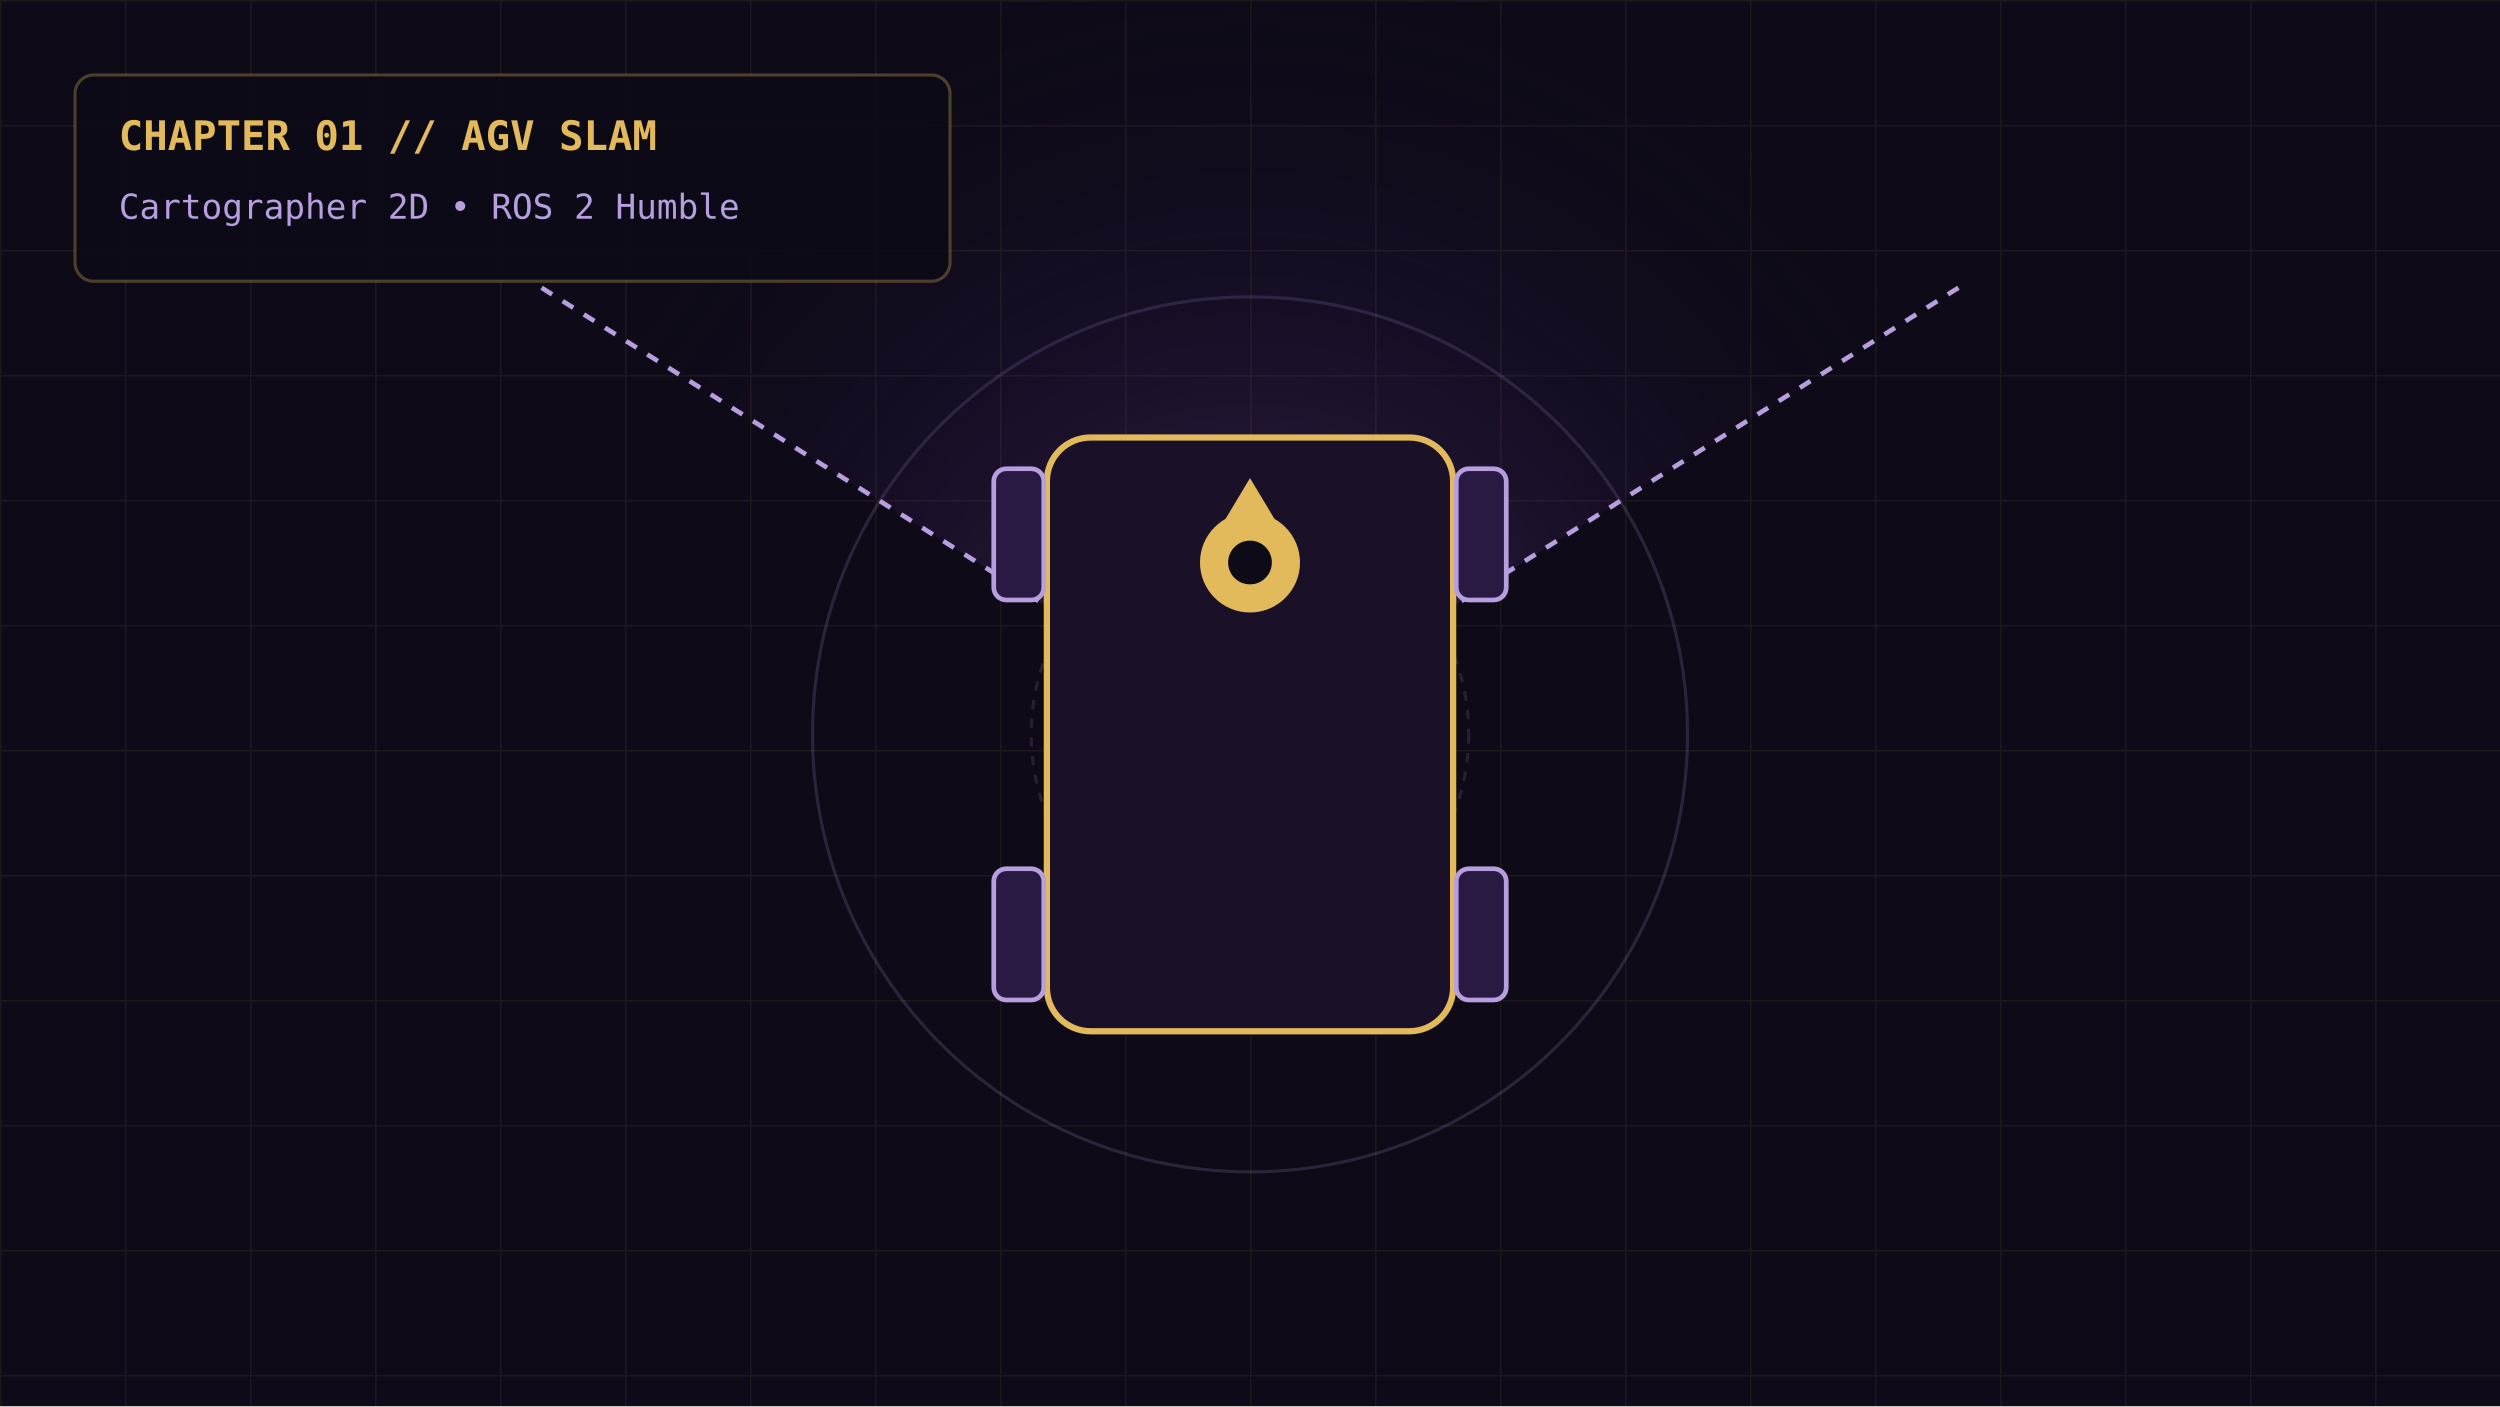
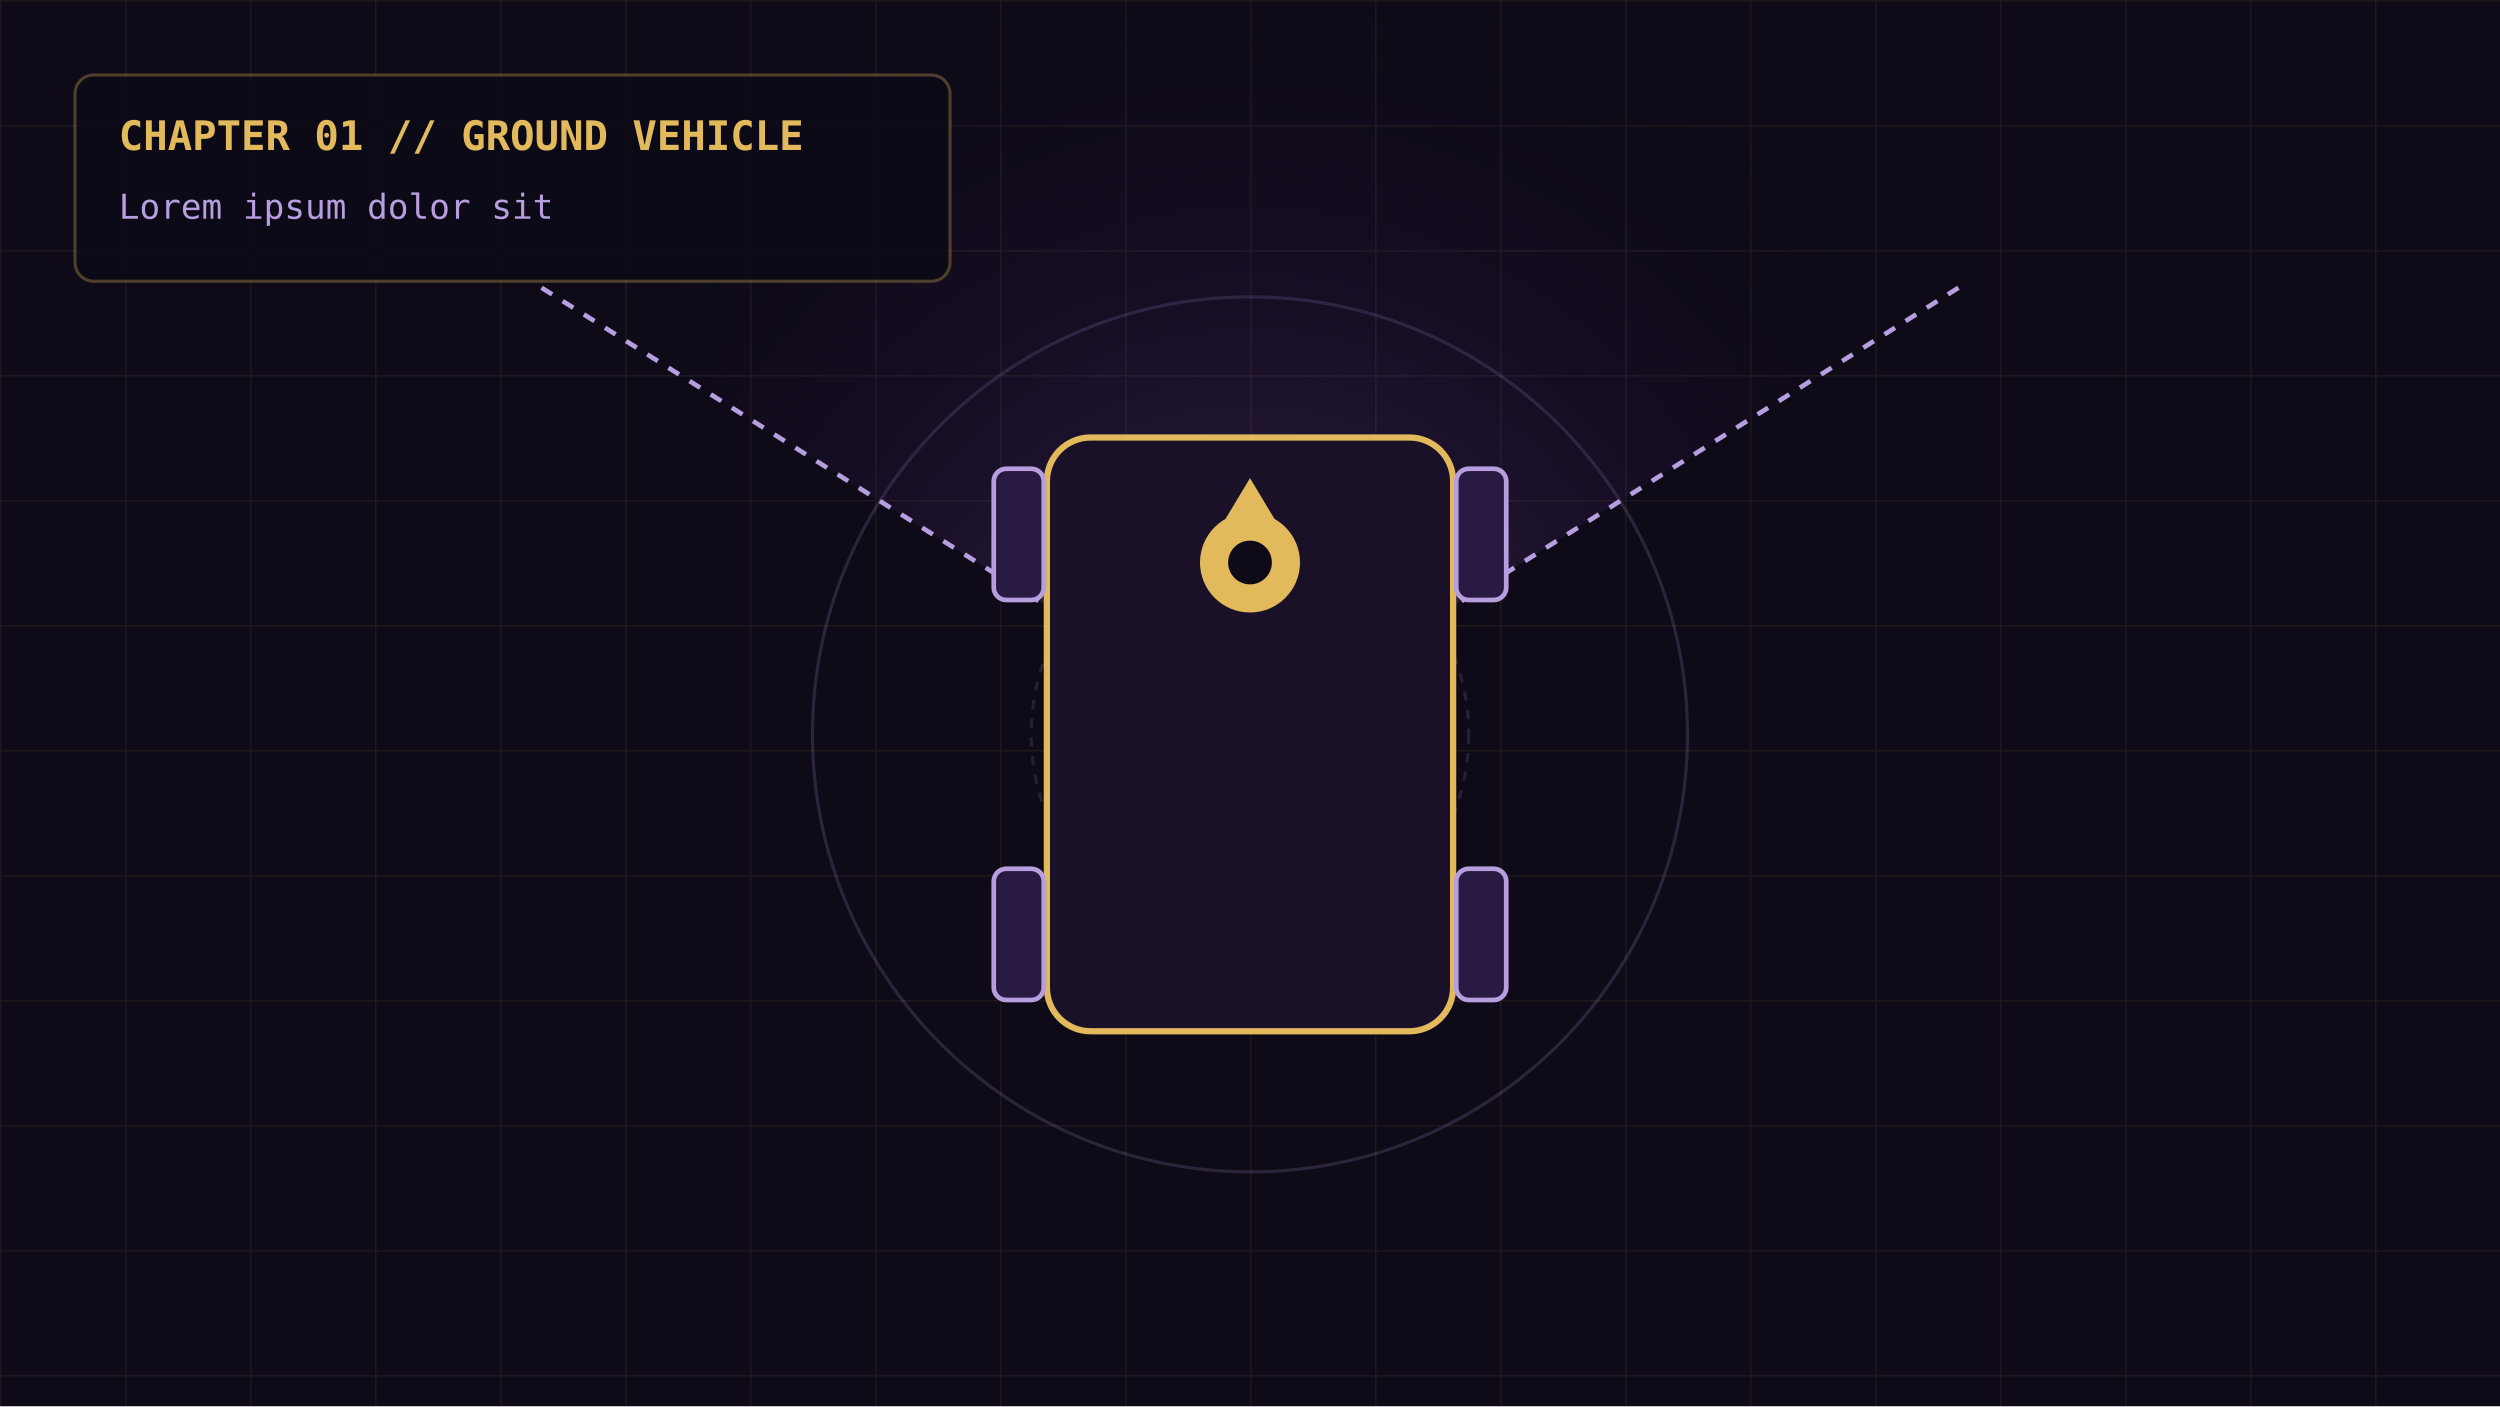
<svg xmlns="http://www.w3.org/2000/svg" viewBox="0 0 800 450" width="800" height="450">
  <defs>
    <pattern id="card-grid" width="40" height="40" patternUnits="userSpaceOnUse">
      <path d="M 40 0 L 0 0 0 40" fill="none" stroke="rgba(226, 186, 92, 0.08)" stroke-width="1" />
    </pattern>
    <radialGradient id="lidar-cone" cx="400" cy="235" r="260" gradientUnits="userSpaceOnUse">
      <stop offset="0%" stop-color="rgba(182, 158, 223, 0.28)" />
      <stop offset="50%" stop-color="rgba(88, 41, 140, 0.14)" />
      <stop offset="100%" stop-color="rgba(14, 10, 23, 0)" />
    </radialGradient>
  </defs>
  <rect width="800" height="450" fill="#0e0a17" />
  <rect width="800" height="450" fill="url(#card-grid)" />
  <circle cx="400" cy="235" r="70" fill="none" stroke="rgba(182, 158, 223, 0.15)" stroke-width="1" stroke-dasharray="3 3" />
  <circle cx="400" cy="235" r="140" fill="none" stroke="rgba(182, 158, 223, 0.18)" stroke-width="1" />
  <path d="M 400 235 L 630 90 A 260 260 0 0 0 170 90 Z" fill="url(#lidar-cone)" />
  <path d="M 400 235 L 630 90" stroke="#b69edf" stroke-width="1.5" stroke-dasharray="4 4" />
  <path d="M 400 235 L 170 90" stroke="#b69edf" stroke-width="1.5" stroke-dasharray="4 4" />
  <g transform="translate(400, 235)">
    <rect x="-65" y="-95" width="130" height="190" rx="14" fill="#1a1129" stroke="#e2ba5c" stroke-width="2" />
    <polygon points="0,-82 12,-62 -12,-62" fill="#e2ba5c" />
    <rect x="-82" y="-85" width="16" height="42" rx="4" fill="#281a42" stroke="#b69edf" stroke-width="1.5" />
    <rect x="66" y="-85" width="16" height="42" rx="4" fill="#281a42" stroke="#b69edf" stroke-width="1.5" />
    <rect x="-82" y="43" width="16" height="42" rx="4" fill="#281a42" stroke="#b69edf" stroke-width="1.5" />
    <rect x="66" y="43" width="16" height="42" rx="4" fill="#281a42" stroke="#b69edf" stroke-width="1.5" />
    <circle cx="0" cy="-55" r="16" fill="#e2ba5c" />
    <circle cx="0" cy="-55" r="7" fill="#0e0a17" />
  </g>
  <rect x="24" y="24" width="280" height="66" rx="6" fill="rgba(14, 10, 23, 0.92)" stroke="rgba(226, 186, 92, 0.3)" stroke-width="1" />
-   <text x="38" y="48" fill="#e2ba5c" font-family="monospace" font-size="13" font-weight="bold">CHAPTER 01 // AGV SLAM</text>
-   <text x="38" y="70" fill="#b69edf" font-family="monospace" font-size="11">Cartographer 2D • ROS 2 Humble</text>
+   <text x="38" y="48" fill="#e2ba5c" font-family="monospace" font-size="13" font-weight="bold">CHAPTER 01 // GROUND VEHICLE</text>
+   <text x="38" y="70" fill="#b69edf" font-family="monospace" font-size="11">Lorem ipsum dolor sit</text>
</svg>
